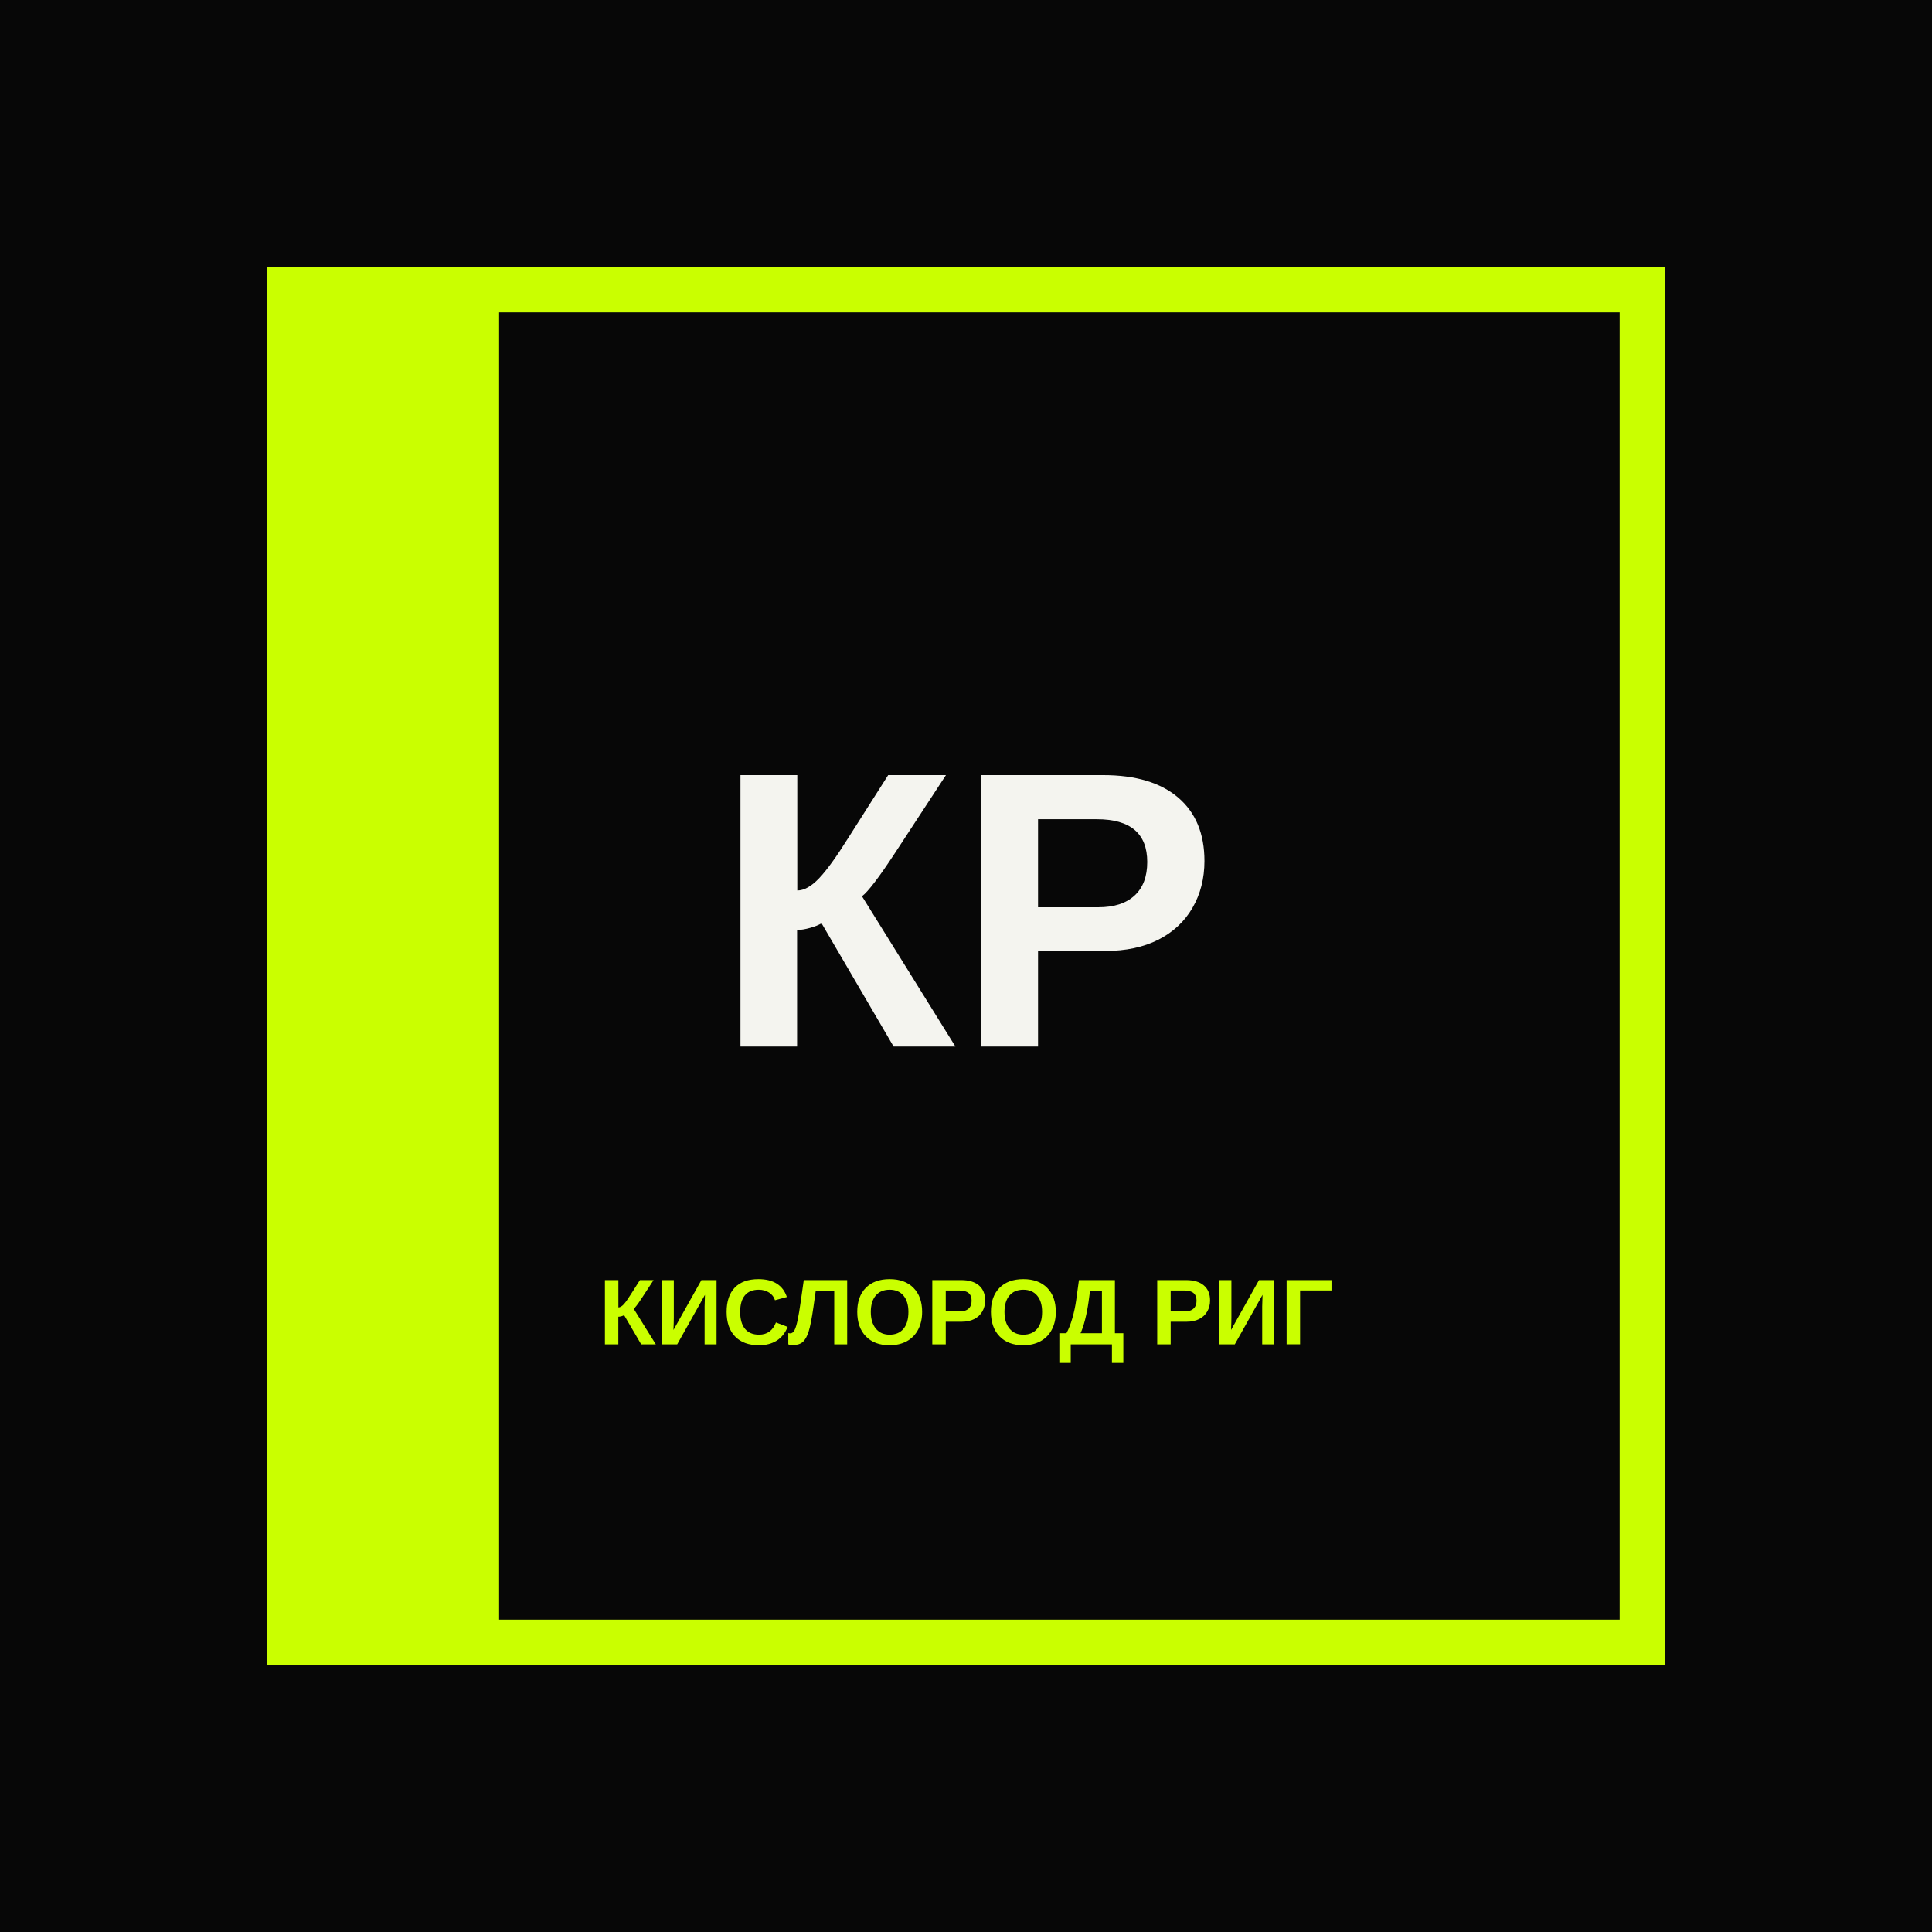
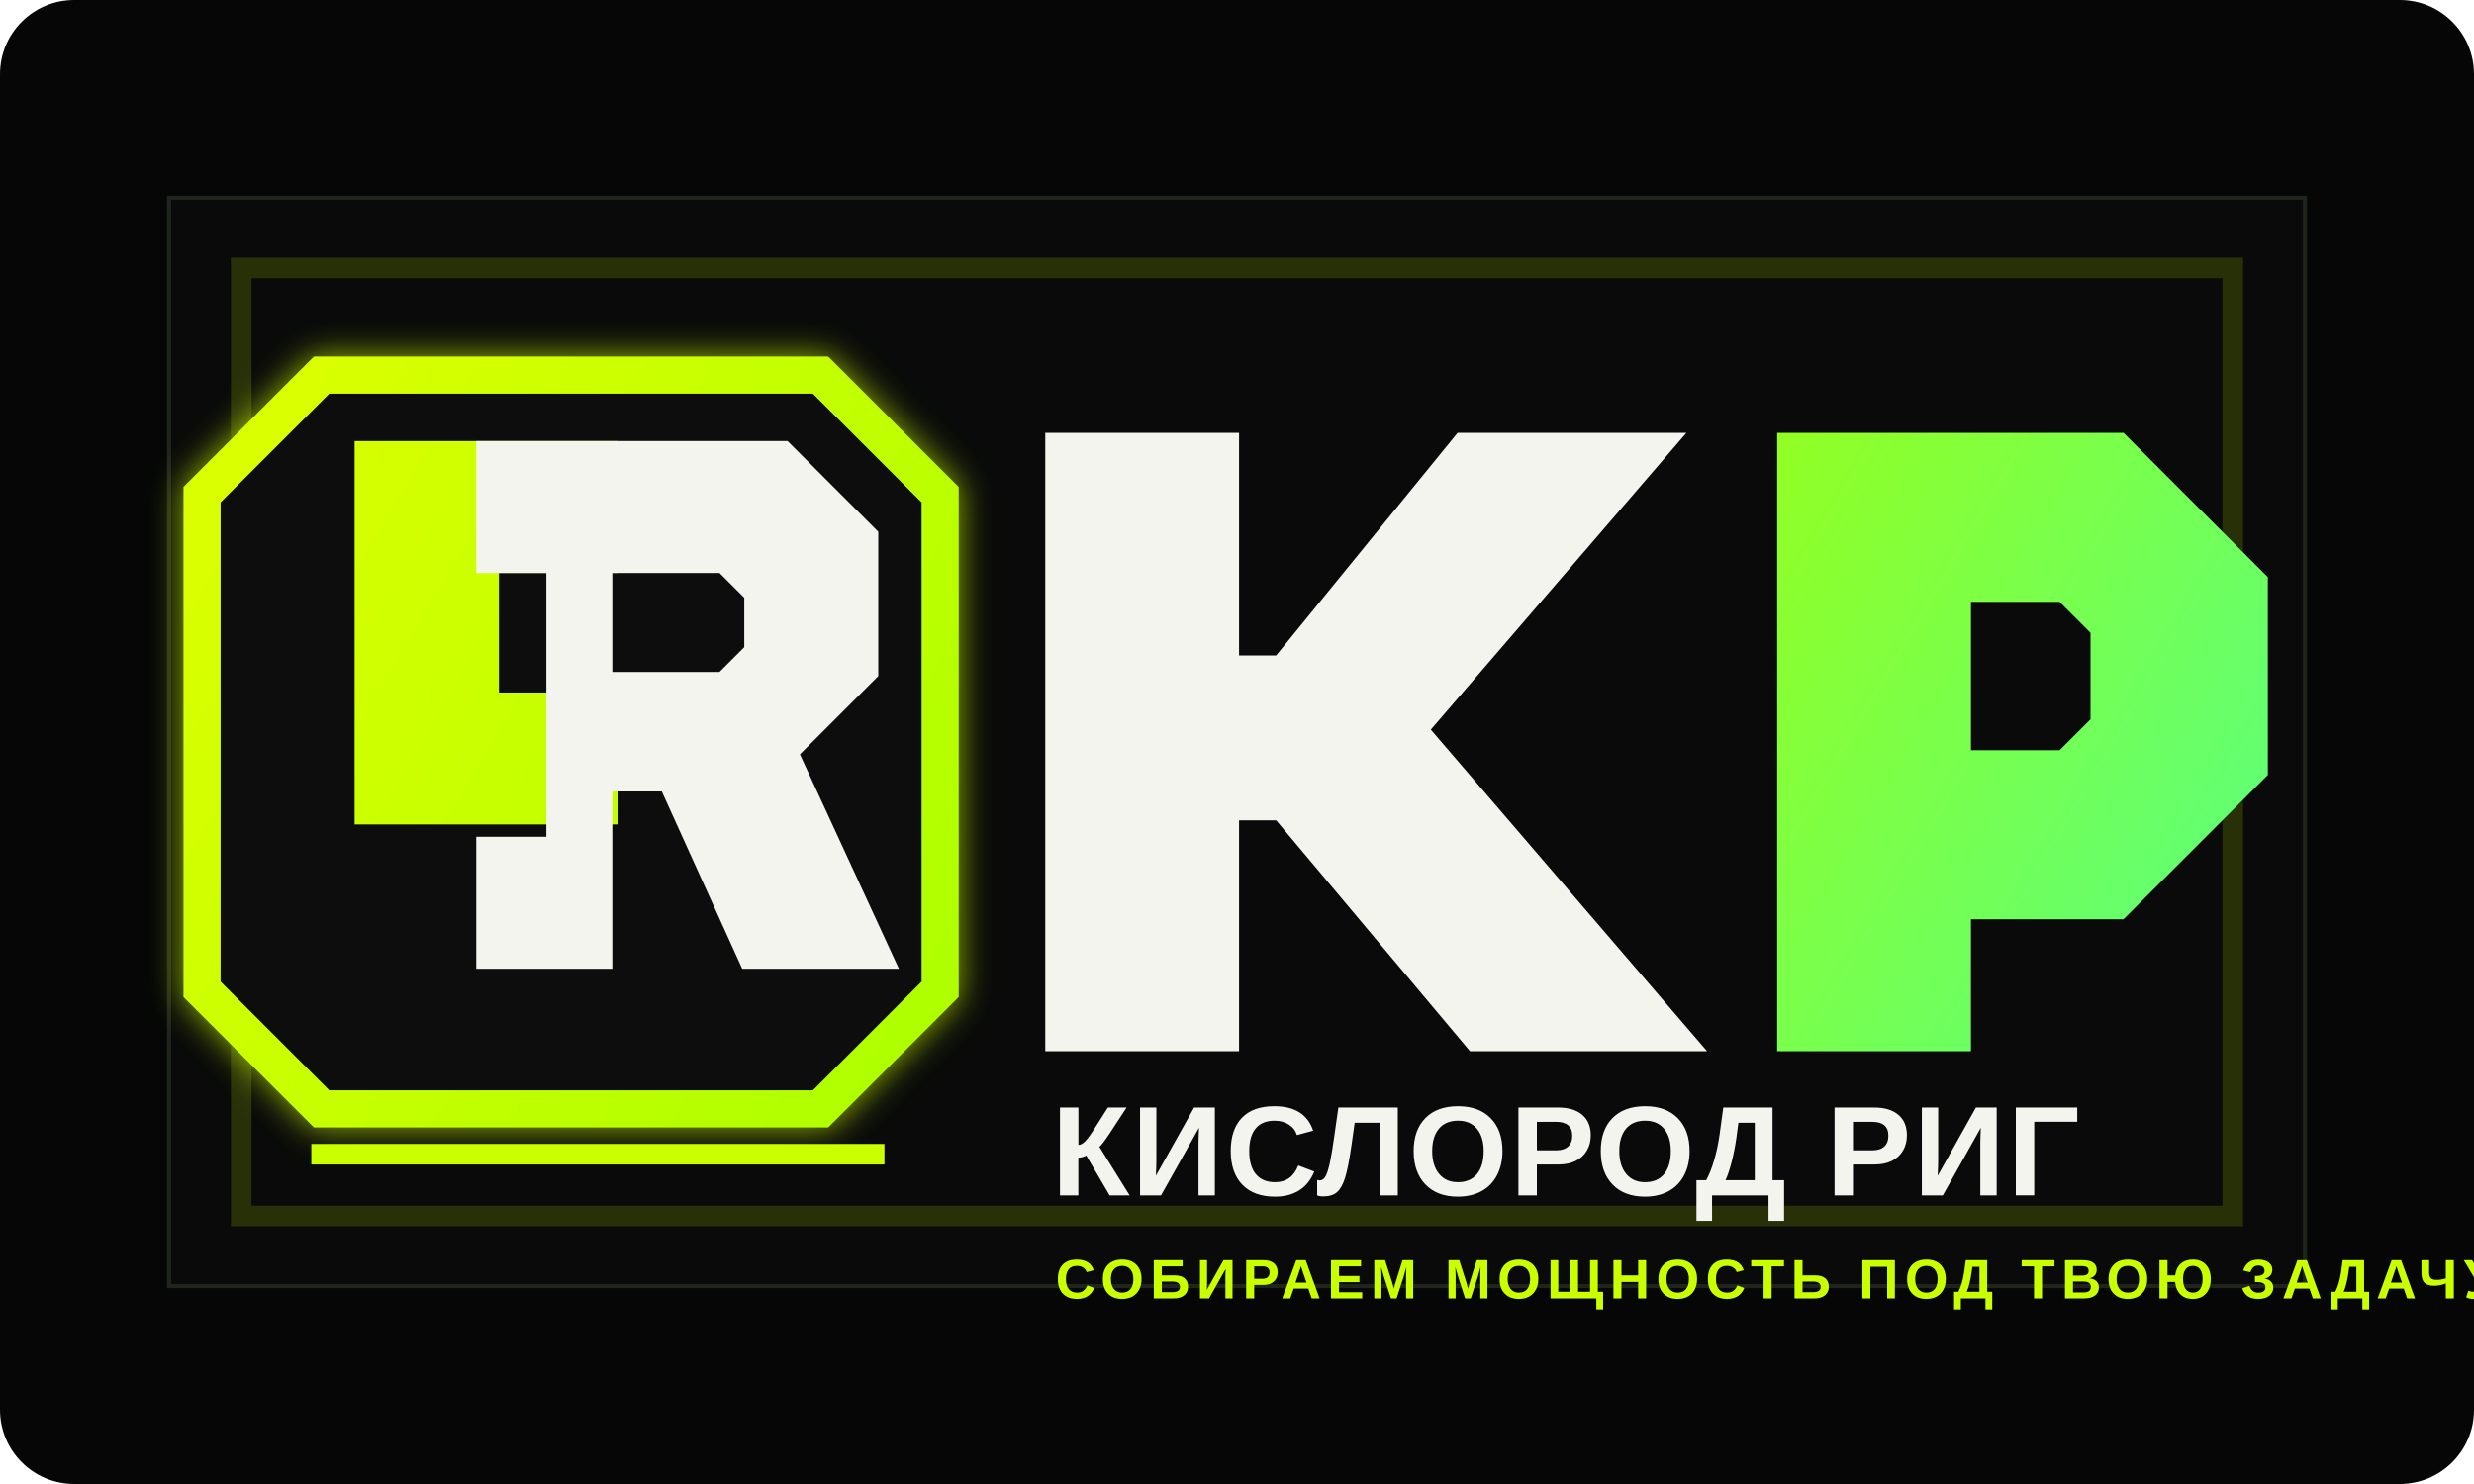
- <svg xmlns="http://www.w3.org/2000/svg" width="1200" height="1200" viewBox="0 0 1200 1200">
-   <rect width="1200" height="1200" fill="#070707" />
-   <rect x="180" y="180" width="840" height="840" fill="none" stroke="#CAFF00" stroke-width="28" />
-   <rect x="180" y="180" width="130" height="840" fill="#CAFF00" />
-   <text x="600" y="650" text-anchor="middle" font-family="Arial, Helvetica, sans-serif" font-size="245" font-weight="900" fill="#F4F4EF">КР</text>
-   <text x="600" y="835" text-anchor="middle" font-family="Arial, Helvetica, sans-serif" font-size="58" font-weight="800" fill="#CAFF00">КИСЛОРОД РИГ</text>
+ <svg xmlns="http://www.w3.org/2000/svg" width="1200" height="720" viewBox="0 0 1200 720" role="img" aria-labelledby="title desc">
+   <defs>
+     <linearGradient id="acid" x1="190" y1="120" x2="1010" y2="600" gradientUnits="userSpaceOnUse">
+       <stop offset="0" stop-color="#D9FF00" />
+       <stop offset="0.52" stop-color="#A7FF00" />
+       <stop offset="1" stop-color="#5DFF7B" />
+     </linearGradient>
+     <filter id="glow" x="-20%" y="-30%" width="140%" height="160%">
+       <feGaussianBlur stdDeviation="8" result="blur" />
+       <feColorMatrix in="blur" type="matrix" values="0 0 0 0 0.65 0 0 0 0 1 0 0 0 0 0 0 0 0 0.72 0" />
+       <feMerge>
+         <feMergeNode />
+         <feMergeNode in="SourceGraphic" />
+       </feMerge>
+     </filter>
+   </defs>
+   <rect width="1200" height="720" rx="36" fill="#050605" />
+   <path d="M82 96h1036v528H82V96Z" fill="#090A09" stroke="#1F241D" stroke-width="2" />
+   <path d="M117 130h966v460H117V130Z" fill="none" stroke="#CAFF00" stroke-width="10" opacity=".16" />
+   <path d="M156 182h242l58 58v240l-58 58H156l-58-58V240l58-58Z" fill="#0C0E0C" stroke="url(#acid)" stroke-width="18" filter="url(#glow)" />
+   <path d="M172 214h128v64h-58v58h58v64H172V214Z" fill="url(#acid)" />
+   <path d="M320 214h62l44 44v70l-38 38 48 104h-76l-39-86h-24v86h-66v-64h34V278h-34v-64h89Zm-23 64v48h52l12-12v-24l-12-12h-52Z" fill="#F4F4EF" />
+   <path d="M151 560h278" stroke="#CAFF00" stroke-width="10" />
+   <path d="M507 210h94v108h18l88-108h111L694 354l134 156H713l-94-112h-18v112h-94V210Z" fill="#F4F4EF" />
+   <path d="M862 210h168l70 70v96l-70 70h-74v64h-94V210Zm94 82v72h43l15-15v-42l-15-15h-43Z" fill="url(#acid)" />
+   <text x="510" y="580" font-family="Arial, Helvetica, sans-serif" font-size="62" font-weight="900" letter-spacing="1" fill="#F4F4EF">КИСЛОРОД РИГ</text>
+   <text x="512" y="630" font-family="Arial, Helvetica, sans-serif" font-size="27" font-weight="800" letter-spacing="3" fill="#CAFF00">СОБИРАЕМ МОЩНОСТЬ ПОД ТВОЮ ЗАДАЧУ</text>
</svg>
